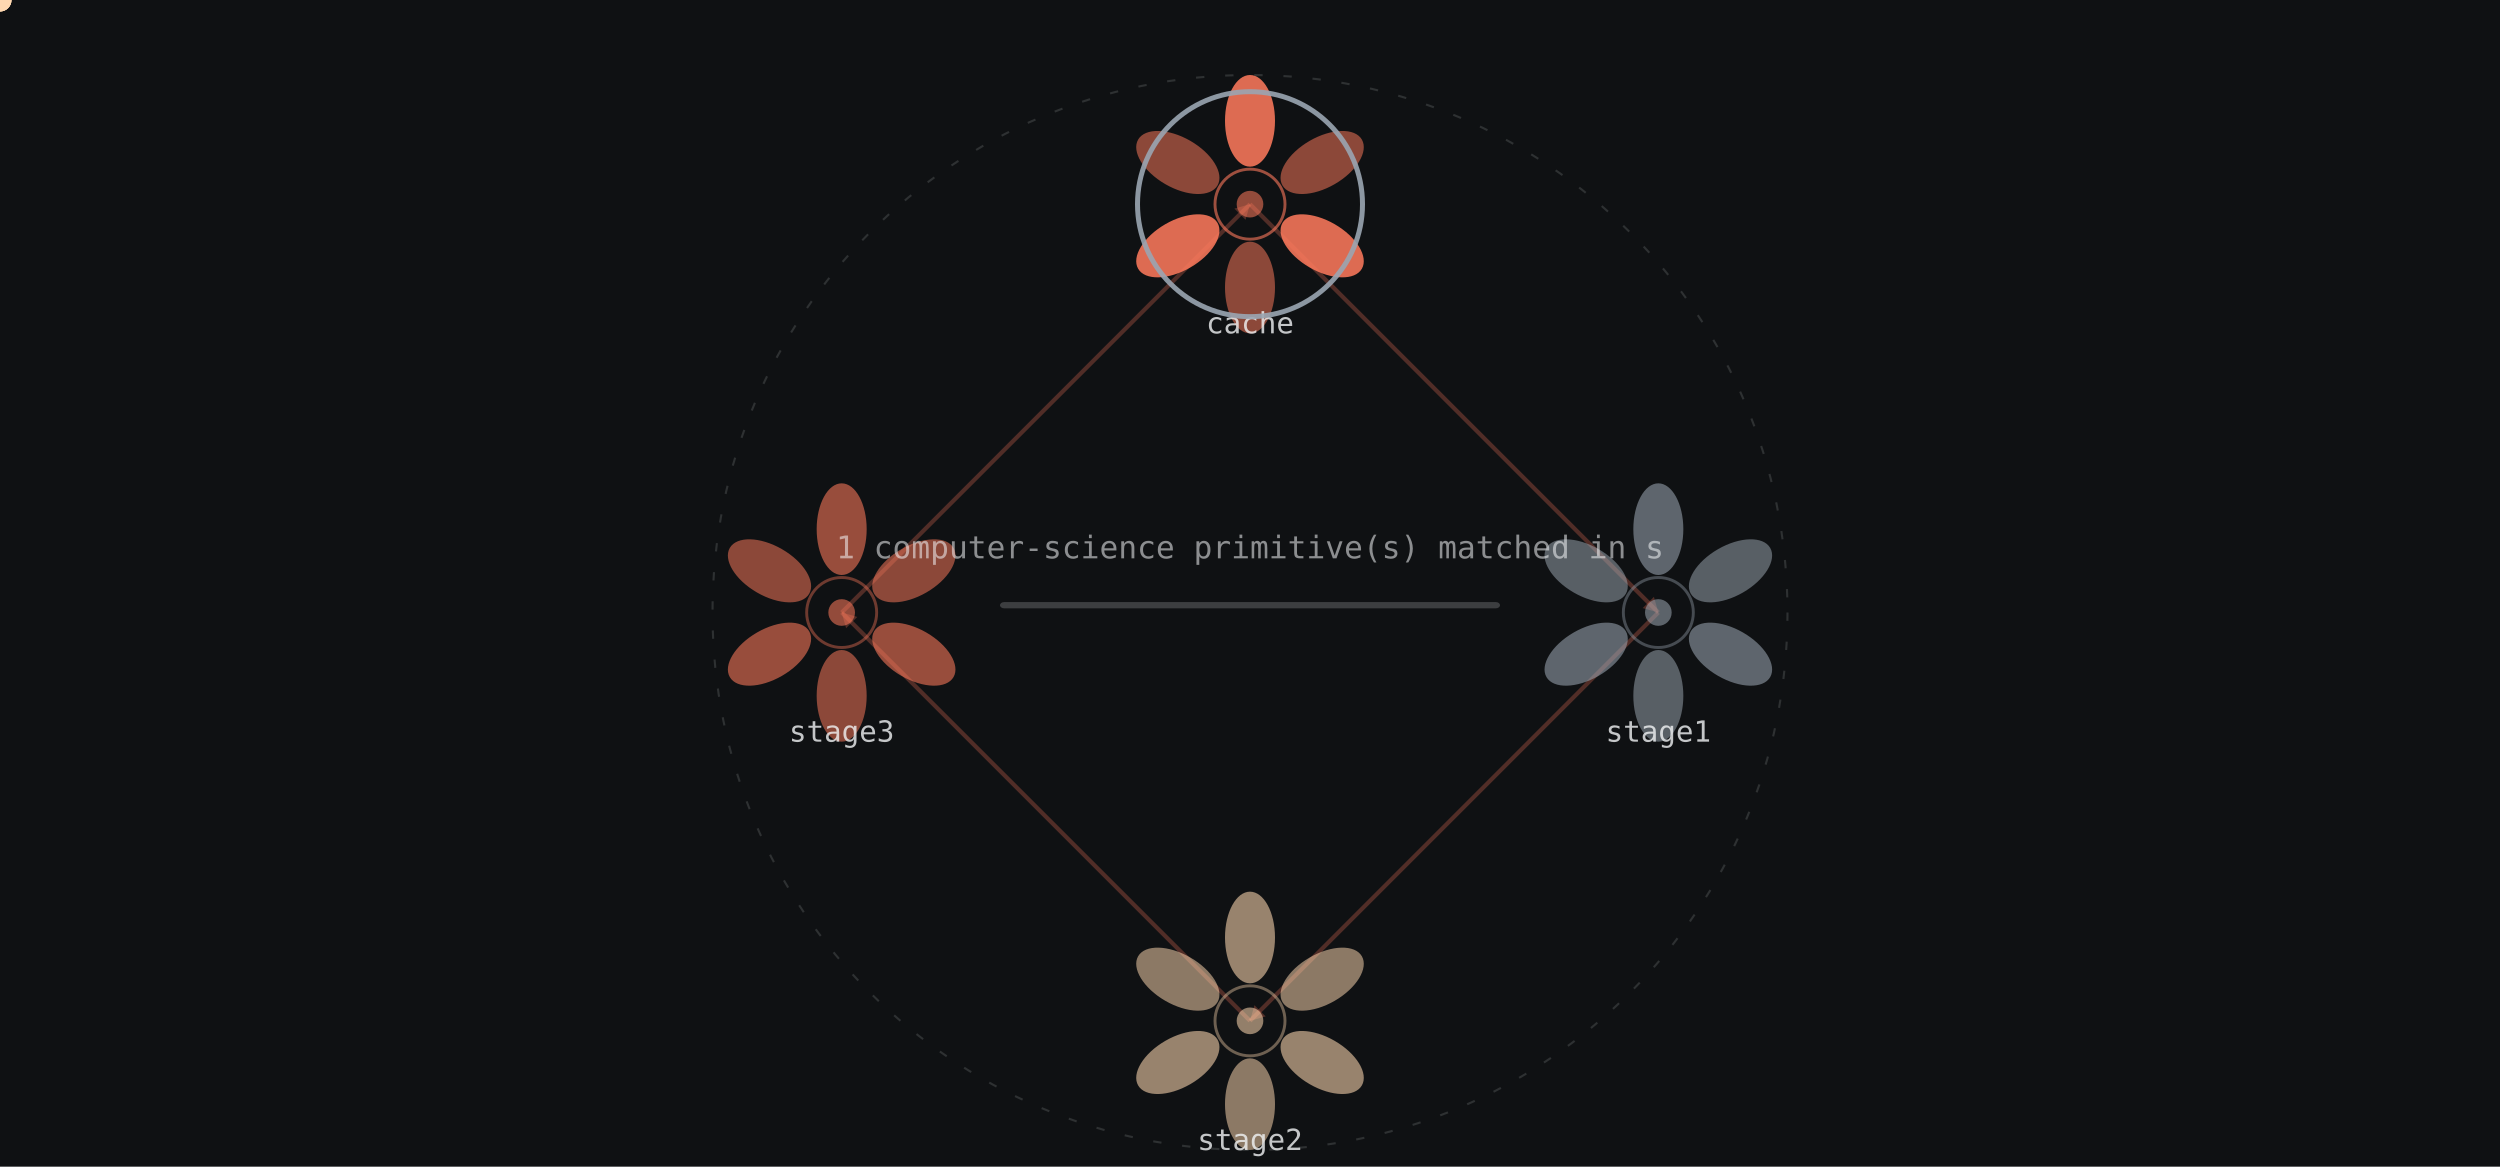
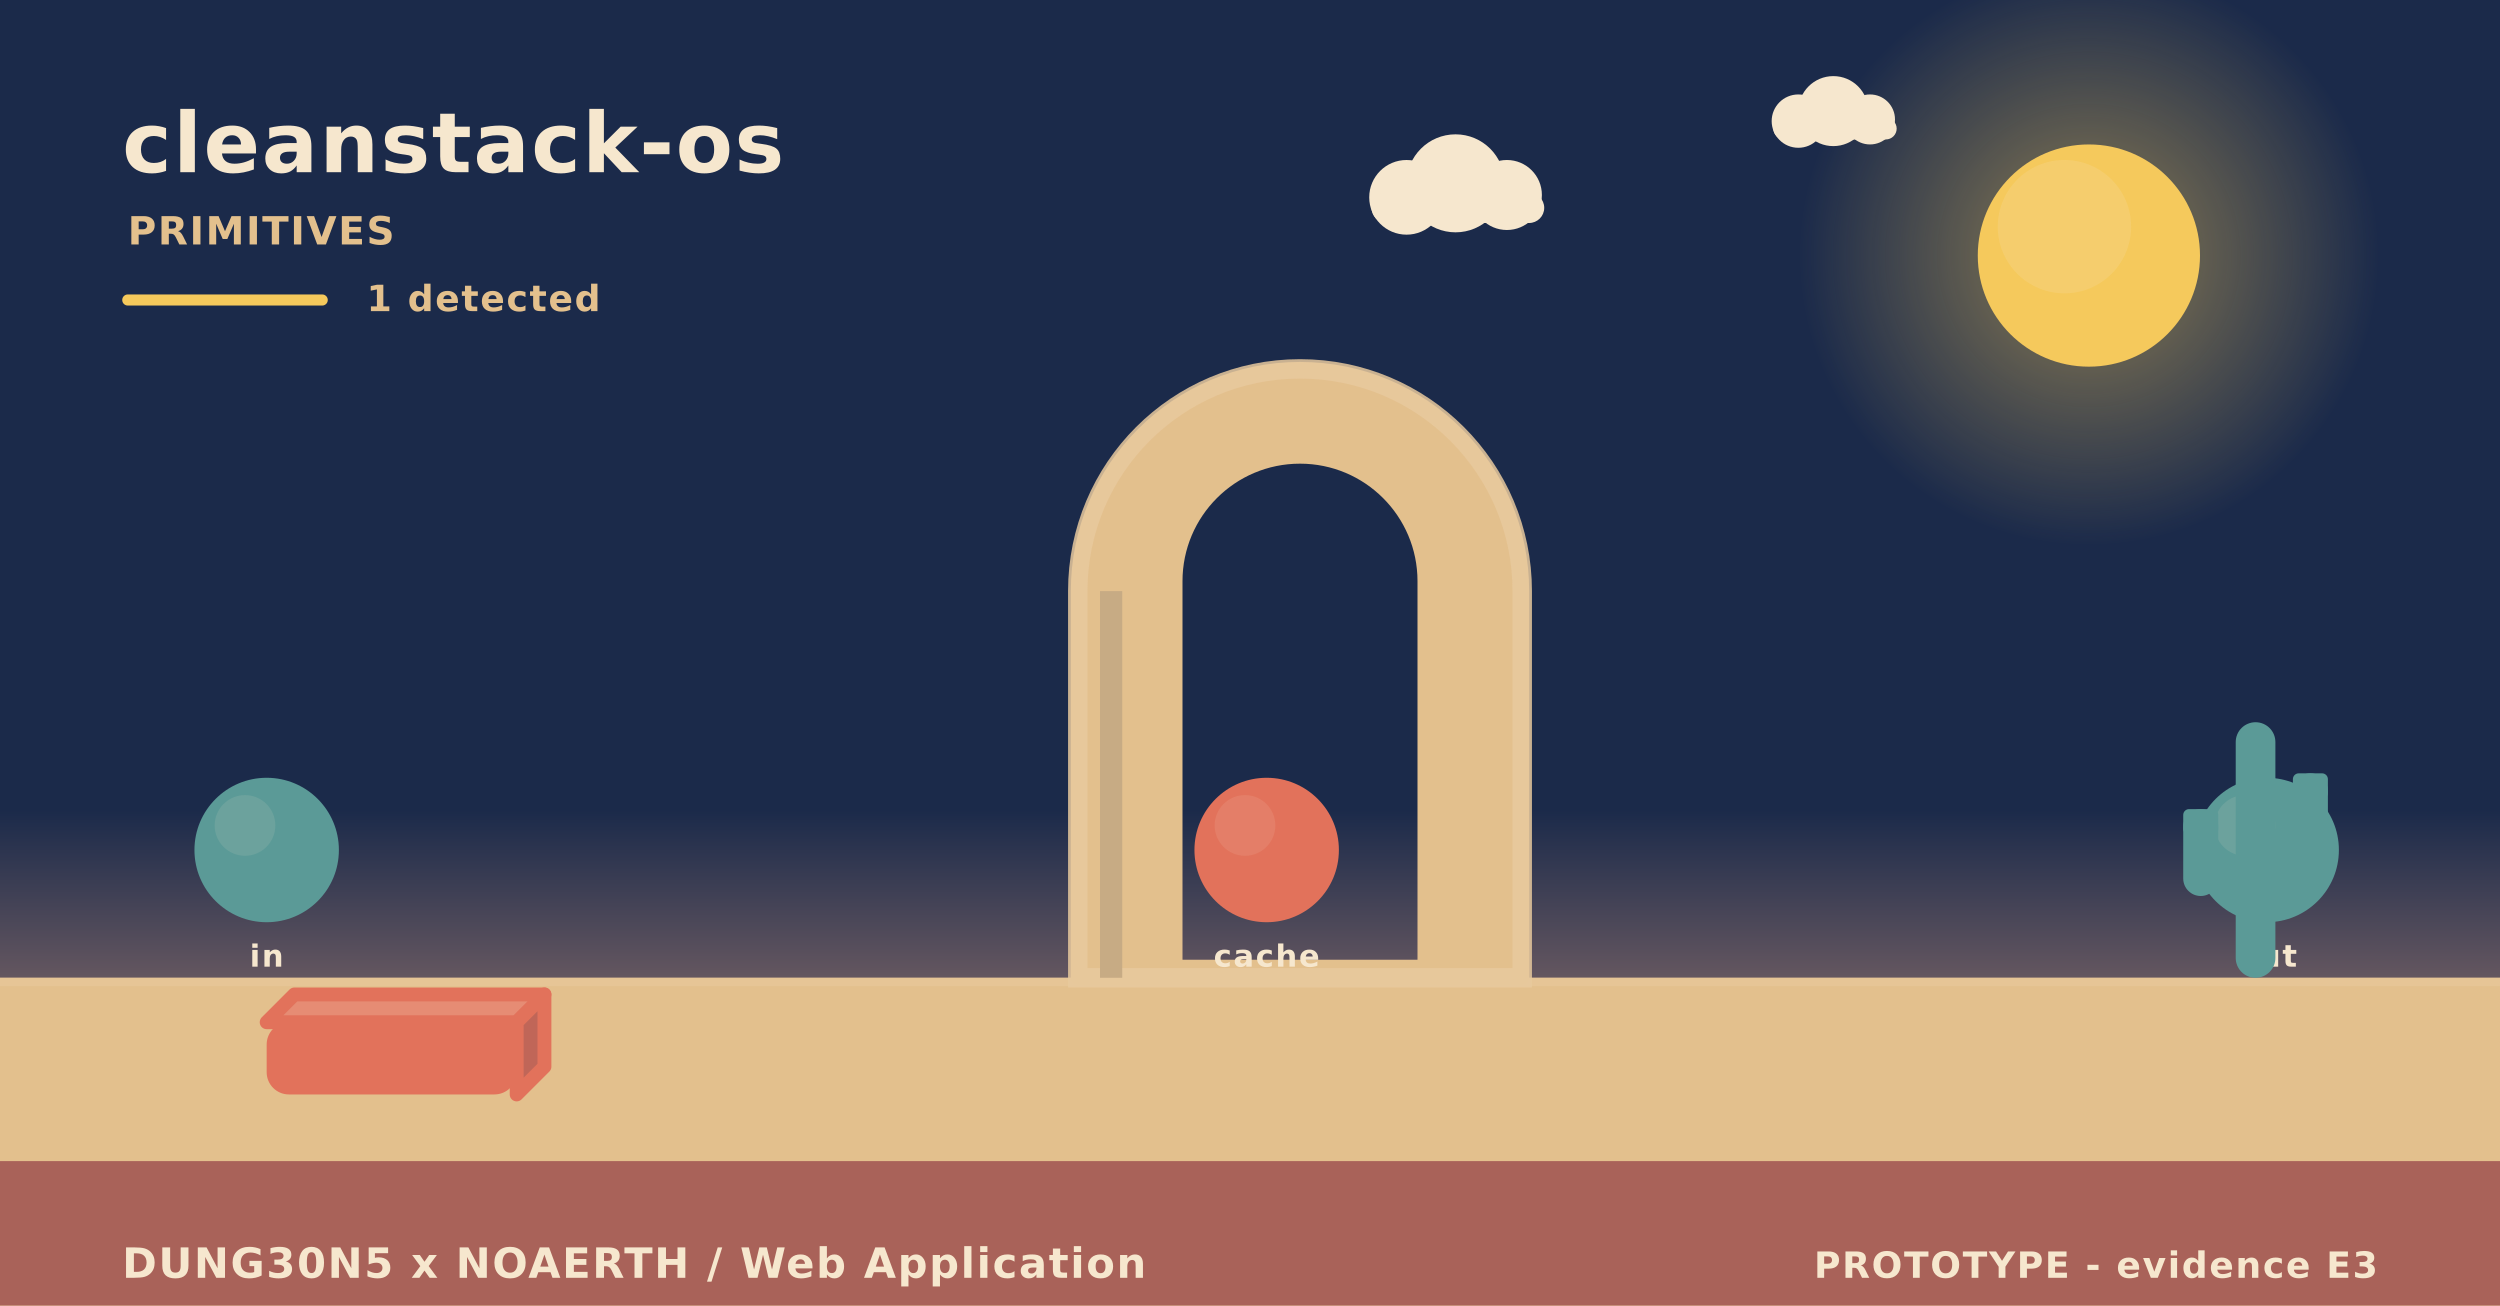
- <svg xmlns="http://www.w3.org/2000/svg" viewBox="0 0 1200 560" width="1200" height="560" role="img" aria-label="cleanstack-os state machine">
-   <rect width="1200" height="560" fill="#0f1113" />
-   <defs>
-     <linearGradient id="gs" x1="0" y1="0" x2="1" y2="1">
-       <stop offset="0%" stop-color="#ff7a5c" />
-       <stop offset="100%" stop-color="#9aa5b1" />
-     </linearGradient>
-   </defs>
-   <circle cx="600.00" cy="294.00" r="258.00" fill="none" stroke="rgba(241,243,245,0.140)" stroke-width="1.00" opacity="1.00" stroke-dasharray="4 10" />
-   <line x1="600.00" y1="98.00" x2="796.00" y2="294.00" stroke="rgba(255,122,92,0.500)" stroke-width="2.00" opacity="0.55" />
-   <polygon points="796.00,294.00 793.88,286.50 788.50,291.88" fill="rgba(255,122,92,0.500)" opacity="0.55" />
-   <g opacity="0.9">
-     <circle cx="0.00" cy="0.00" r="5.50" fill="#ffd8b1" opacity="1.00" />
-     <animateTransform attributeName="transform" type="translate" values="600.00,98.00 796.00,294.00" dur="5.4s" begin="0.0s" repeatCount="indefinite" />
-     <animateTransform attributeName="transform" type="translate" values="796.00,294.00 600.00,98.00" dur="5.4s" begin="2.7s" repeatCount="indefinite" />
+ <svg xmlns="http://www.w3.org/2000/svg" width="900" height="470" viewBox="0 0 900 470" role="img" aria-label="cleanstack-os - how it behaves">
+   <linearGradient id="skys" x1="0" y1="0" x2="0" y2="1">
+     <stop offset="0" stop-color="#1b2a4a" />
+     <stop offset="0.62" stop-color="#1b2a4a" />
+     <stop offset="1" stop-color="#f3ad8a" />
+   </linearGradient>
+   <rect width="900" height="470" fill="url(#skys)" />
+   <radialGradient id="suns">
+     <stop offset="0.35" stop-color="#f5c95c" stop-opacity="0.34" />
+     <stop offset="1" stop-color="#f5c95c" stop-opacity="0" />
+   </radialGradient>
+   <circle cx="752" cy="92" r="104" fill="url(#suns)" />
+   <circle cx="752" cy="92" r="40" fill="#f5c95c" />
+   <circle cx="743.2" cy="81.6" r="24" fill="#f5d27e" opacity="0.5" />
+   <g>
+     <circle cx="524" cy="66" r="17.64" fill="#f6e7ce" />
+     <circle cx="506.36" cy="71.04" r="13.44" fill="#f6e7ce" />
+     <circle cx="542.48" cy="70.2" r="12.6" fill="#f6e7ce" />
+     <rect x="493.76" y="69.36" width="62.16" height="10.92" rx="5.46" fill="#f6e7ce" />
+     <animateTransform attributeName="transform" type="translate" values="0 0;24 0;0 0" dur="36s" begin="0s" repeatCount="indefinite" />
  </g>
-   <line x1="796.00" y1="294.00" x2="600.00" y2="490.00" stroke="rgba(255,122,92,0.500)" stroke-width="2.00" opacity="0.55" />
-   <polygon points="600.00,490.00 607.50,487.88 602.12,482.50" fill="rgba(255,122,92,0.500)" opacity="0.55" />
-   <g opacity="0.9">
-     <circle cx="0.00" cy="0.00" r="5.50" fill="#ffd8b1" opacity="1.00" />
-     <animateTransform attributeName="transform" type="translate" values="796.00,294.00 600.00,490.00" dur="5.4s" begin="1.35s" repeatCount="indefinite" />
-     <animateTransform attributeName="transform" type="translate" values="600.00,490.00 796.00,294.00" dur="5.4s" begin="4.05s" repeatCount="indefinite" />
+   <g>
+     <circle cx="660" cy="40" r="12.6" fill="#f6e7ce" />
+     <circle cx="647.4" cy="43.6" r="9.6" fill="#f6e7ce" />
+     <circle cx="673.2" cy="43" r="9" fill="#f6e7ce" />
+     <rect x="638.4" y="42.4" width="44.4" height="7.8" rx="3.9" fill="#f6e7ce" />
+     <animateTransform attributeName="transform" type="translate" values="0 0;-18 0;0 0" dur="46s" begin="3s" repeatCount="indefinite" />
  </g>
-   <line x1="600.00" y1="490.00" x2="404.00" y2="294.00" stroke="rgba(255,122,92,0.500)" stroke-width="2.00" opacity="0.55" />
-   <polygon points="404.00,294.00 406.12,301.50 411.50,296.12" fill="rgba(255,122,92,0.500)" opacity="0.55" />
-   <g opacity="0.9">
-     <circle cx="0.00" cy="0.00" r="5.50" fill="#ffd8b1" opacity="1.00" />
-     <animateTransform attributeName="transform" type="translate" values="600.00,490.00 404.00,294.00" dur="5.4s" begin="2.7s" repeatCount="indefinite" />
-     <animateTransform attributeName="transform" type="translate" values="404.00,294.00 600.00,490.00" dur="5.4s" begin="5.4s" repeatCount="indefinite" />
+   <rect x="0" y="352" width="900" height="118" fill="#e3c08d" />
+   <rect x="0" y="352" width="900" height="3" fill="#e6c596" />
+   <text x="44" y="62" font-family="Verdana,DejaVu Sans,sans-serif" font-size="30" font-weight="700" letter-spacing="0.6" fill="#f6e7ce" text-anchor="start">cleanstack-os</text>
+   <text x="46" y="88" font-family="Verdana,DejaVu Sans,sans-serif" font-size="14" font-weight="700" letter-spacing="0.6" fill="#e3c08d" text-anchor="start">PRIMITIVES</text>
+   <rect x="44" y="106" width="74" height="4" rx="2" fill="#f5c95c" />
+   <text x="132" y="112" font-family="Verdana,DejaVu Sans,sans-serif" font-size="13" font-weight="700" letter-spacing="0.6" fill="#e3c08d" text-anchor="start">1 detected</text>
+   <path d="M388,352 L388,212.8 A80,80 0 0 1 548,212.8 L548,352 Z M423.2,348 L423.2,209.22 A44.8,44.8 0 0 1 512.8,209.22 L512.8,348 Z" fill="#e3c08d" fill-rule="evenodd" stroke="#e3c08d" stroke-width="5" stroke-linejoin="round" />
+   <path d="M388,352 L388,212.8 A80,80 0 0 1 548,212.8 L548,352 Z" fill="none" stroke="#e8c99d" stroke-width="7" stroke-linecap="round" opacity="0.85" />
+   <rect x="396" y="212.8" width="8" height="139.2" fill="#c7ab84" />
+   <circle cx="96" cy="306" r="26" fill="#5b9a97" />
+   <circle cx="88.2" cy="297.16" r="10.92" fill="#7aa9a2" opacity="0.55" />
+   <text x="96" y="348" font-family="Verdana,DejaVu Sans,sans-serif" font-size="11" font-weight="700" letter-spacing="0.6" fill="#f6e7ce" text-anchor="middle">in</text>
+   <g>
+     <circle cx="456" cy="306" r="26" fill="#e2725b" />
+     <circle cx="448.2" cy="297.16" r="10.92" fill="#e68972" opacity="0.55" />
+     <animate attributeName="opacity" values="0.8;1;0.8" dur="4.6s" begin="0s" repeatCount="indefinite" />
  </g>
-   <line x1="404.00" y1="294.00" x2="600.00" y2="98.00" stroke="rgba(255,122,92,0.500)" stroke-width="2.00" opacity="0.55" />
-   <polygon points="600.00,98.00 592.50,100.12 597.88,105.50" fill="rgba(255,122,92,0.500)" opacity="0.55" />
-   <g opacity="0.9">
-     <circle cx="0.00" cy="0.00" r="5.50" fill="#ffd8b1" opacity="1.00" />
-     <animateTransform attributeName="transform" type="translate" values="404.00,294.00 600.00,98.00" dur="5.4s" begin="4.05s" repeatCount="indefinite" />
-     <animateTransform attributeName="transform" type="translate" values="600.00,98.00 404.00,294.00" dur="5.4s" begin="6.75s" repeatCount="indefinite" />
-   </g>
-   <ellipse cx="600.00" cy="58.00" rx="12.00" ry="22.00" fill="rgba(255,122,92,0.900)" opacity="0.95" transform="rotate(0.0 600.00 58.00)" />
-   <ellipse cx="634.64" cy="78.00" rx="12.00" ry="22.00" fill="rgba(255,122,92,0.550)" opacity="0.95" transform="rotate(60.0 634.64 78.00)" />
-   <ellipse cx="634.64" cy="118.00" rx="12.00" ry="22.00" fill="rgba(255,122,92,0.900)" opacity="0.95" transform="rotate(120.0 634.64 118.00)" />
-   <ellipse cx="600.00" cy="138.00" rx="12.00" ry="22.00" fill="rgba(255,122,92,0.550)" opacity="0.95" transform="rotate(180.0 600.00 138.00)" />
-   <ellipse cx="565.36" cy="118.00" rx="12.00" ry="22.00" fill="rgba(255,122,92,0.900)" opacity="0.95" transform="rotate(240.0 565.36 118.00)" />
-   <ellipse cx="565.36" cy="78.00" rx="12.00" ry="22.00" fill="rgba(255,122,92,0.550)" opacity="0.95" transform="rotate(300.0 565.36 78.00)" />
-   <circle cx="600.00" cy="98.00" r="16.80" fill="none" stroke="rgba(255,122,92,0.900)" stroke-width="1.40" opacity="0.66" />
-   <circle cx="600.00" cy="98.00" r="6.40" fill="rgba(255,122,92,0.550)" opacity="1.00" />
-   <text x="600" y="160" font-family="ui-monospace,Menlo,monospace" font-size="14" fill="rgba(241,243,245,0.800)" text-anchor="middle">cache</text>
-   <g>
-     <circle cx="600.00" cy="98.00" r="54.00" fill="none" stroke="#9aa5b1" stroke-width="2.40" opacity="0.90" />
-     <animate attributeName="opacity" values="0.25;1.0;0.25" dur="10.8s" begin="0.0s" repeatCount="indefinite" />
-   </g>
-   <ellipse cx="796.00" cy="254.00" rx="12.00" ry="22.00" fill="rgba(154,165,177,0.600)" opacity="0.95" transform="rotate(0.0 796.00 254.00)" />
-   <ellipse cx="830.64" cy="274.00" rx="12.00" ry="22.00" fill="rgba(154,165,177,0.550)" opacity="0.95" transform="rotate(60.0 830.64 274.00)" />
-   <ellipse cx="830.64" cy="314.00" rx="12.00" ry="22.00" fill="rgba(154,165,177,0.600)" opacity="0.95" transform="rotate(120.0 830.64 314.00)" />
-   <ellipse cx="796.00" cy="334.00" rx="12.00" ry="22.00" fill="rgba(154,165,177,0.550)" opacity="0.95" transform="rotate(180.0 796.00 334.00)" />
-   <ellipse cx="761.36" cy="314.00" rx="12.00" ry="22.00" fill="rgba(154,165,177,0.600)" opacity="0.95" transform="rotate(240.0 761.36 314.00)" />
-   <ellipse cx="761.36" cy="274.00" rx="12.00" ry="22.00" fill="rgba(154,165,177,0.550)" opacity="0.95" transform="rotate(300.0 761.36 274.00)" />
-   <circle cx="796.00" cy="294.00" r="16.80" fill="none" stroke="rgba(154,165,177,0.600)" stroke-width="1.40" opacity="0.66" />
-   <circle cx="796.00" cy="294.00" r="6.40" fill="rgba(154,165,177,0.550)" opacity="1.00" />
-   <text x="796" y="356" font-family="ui-monospace,Menlo,monospace" font-size="14" fill="rgba(241,243,245,0.800)" text-anchor="middle">stage1</text>
-   <ellipse cx="600.00" cy="450.00" rx="12.00" ry="22.00" fill="rgba(255,216,177,0.600)" opacity="0.95" transform="rotate(0.0 600.00 450.00)" />
-   <ellipse cx="634.64" cy="470.00" rx="12.00" ry="22.00" fill="rgba(255,216,177,0.550)" opacity="0.95" transform="rotate(60.0 634.64 470.00)" />
-   <ellipse cx="634.64" cy="510.00" rx="12.00" ry="22.00" fill="rgba(255,216,177,0.600)" opacity="0.95" transform="rotate(120.0 634.64 510.00)" />
-   <ellipse cx="600.00" cy="530.00" rx="12.00" ry="22.00" fill="rgba(255,216,177,0.550)" opacity="0.95" transform="rotate(180.0 600.00 530.00)" />
-   <ellipse cx="565.36" cy="510.00" rx="12.00" ry="22.00" fill="rgba(255,216,177,0.600)" opacity="0.95" transform="rotate(240.0 565.36 510.00)" />
-   <ellipse cx="565.36" cy="470.00" rx="12.00" ry="22.00" fill="rgba(255,216,177,0.550)" opacity="0.95" transform="rotate(300.0 565.36 470.00)" />
-   <circle cx="600.00" cy="490.00" r="16.80" fill="none" stroke="rgba(255,216,177,0.600)" stroke-width="1.40" opacity="0.66" />
-   <circle cx="600.00" cy="490.00" r="6.40" fill="rgba(255,216,177,0.550)" opacity="1.00" />
-   <text x="600" y="552" font-family="ui-monospace,Menlo,monospace" font-size="14" fill="rgba(241,243,245,0.800)" text-anchor="middle">stage2</text>
-   <ellipse cx="404.00" cy="254.00" rx="12.00" ry="22.00" fill="rgba(255,122,92,0.600)" opacity="0.95" transform="rotate(0.0 404.00 254.00)" />
-   <ellipse cx="438.64" cy="274.00" rx="12.00" ry="22.00" fill="rgba(255,122,92,0.550)" opacity="0.95" transform="rotate(60.0 438.64 274.00)" />
-   <ellipse cx="438.64" cy="314.00" rx="12.00" ry="22.00" fill="rgba(255,122,92,0.600)" opacity="0.95" transform="rotate(120.0 438.64 314.00)" />
-   <ellipse cx="404.00" cy="334.00" rx="12.00" ry="22.00" fill="rgba(255,122,92,0.550)" opacity="0.95" transform="rotate(180.0 404.00 334.00)" />
-   <ellipse cx="369.36" cy="314.00" rx="12.00" ry="22.00" fill="rgba(255,122,92,0.600)" opacity="0.95" transform="rotate(240.0 369.36 314.00)" />
-   <ellipse cx="369.36" cy="274.00" rx="12.00" ry="22.00" fill="rgba(255,122,92,0.550)" opacity="0.95" transform="rotate(300.0 369.36 274.00)" />
-   <circle cx="404.00" cy="294.00" r="16.80" fill="none" stroke="rgba(255,122,92,0.600)" stroke-width="1.40" opacity="0.66" />
-   <circle cx="404.00" cy="294.00" r="6.40" fill="rgba(255,122,92,0.550)" opacity="1.00" />
-   <text x="404" y="356" font-family="ui-monospace,Menlo,monospace" font-size="14" fill="rgba(241,243,245,0.800)" text-anchor="middle">stage3</text>
-   <rect x="480.00" y="289.00" width="240.00" height="3.00" rx="2.00" fill="rgba(241,243,245,0.200)" opacity="1.00" />
-   <text x="600" y="268" font-family="ui-monospace,Menlo,monospace" font-size="15" fill="rgba(241,243,245,0.550)" text-anchor="middle">1 computer-science primitive(s) matched in s</text>
+   <text x="456" y="348" font-family="Verdana,DejaVu Sans,sans-serif" font-size="11" font-weight="700" letter-spacing="0.6" fill="#f6e7ce" text-anchor="middle">cache</text>
+   <circle cx="816" cy="306" r="26" fill="#5b9a97" />
+   <circle cx="808.2" cy="297.16" r="10.92" fill="#7aa9a2" opacity="0.55" />
+   <text x="816" y="348" font-family="Verdana,DejaVu Sans,sans-serif" font-size="11" font-weight="700" letter-spacing="0.6" fill="#f6e7ce" text-anchor="middle">out</text>
+   <path d="M96,368 L186,368 L196,358 L106,358 Z" fill="#e68c74" stroke="#e2725b" stroke-width="5" stroke-linejoin="round" />
+   <path d="M186,368 L196,358 L196,384 L186,394 Z" fill="#c06658" stroke="#e2725b" stroke-width="5" stroke-linejoin="round" />
+   <rect x="96" y="368" width="90" height="26" rx="8" fill="#e2725b" />
+   <rect x="804.86" y="260" width="14.28" height="92" rx="7.14" fill="#5b9a97" />
+   <rect x="785.96" y="291.28" width="12.6" height="31.28" rx="6.3" fill="#5b9a97" />
+   <rect x="785.96" y="291.28" width="12.6" height="9.2" rx="2.1" fill="#5b9a97" />
+   <rect x="825.44" y="278.4" width="12.6" height="31.28" rx="6.3" fill="#5b9a97" />
+   <rect x="825.44" y="278.4" width="12.6" height="9.2" rx="2.1" fill="#5b9a97" />
+   <rect x="0" y="418" width="900" height="52" rx="0" fill="#a65c56" opacity="0.94" />
+   <text x="44" y="460" font-family="Verdana,DejaVu Sans,sans-serif" font-size="15" font-weight="700" letter-spacing="0.6" fill="#f6e7ce" text-anchor="start">DUNG30N5 x NOAERTH  /  Web Application</text>
+   <text x="856" y="460" font-family="Verdana,DejaVu Sans,sans-serif" font-size="13" font-weight="700" letter-spacing="0.6" fill="#f6e7ce" text-anchor="end">PROTOTYPE  -  evidence E3</text>
</svg>
